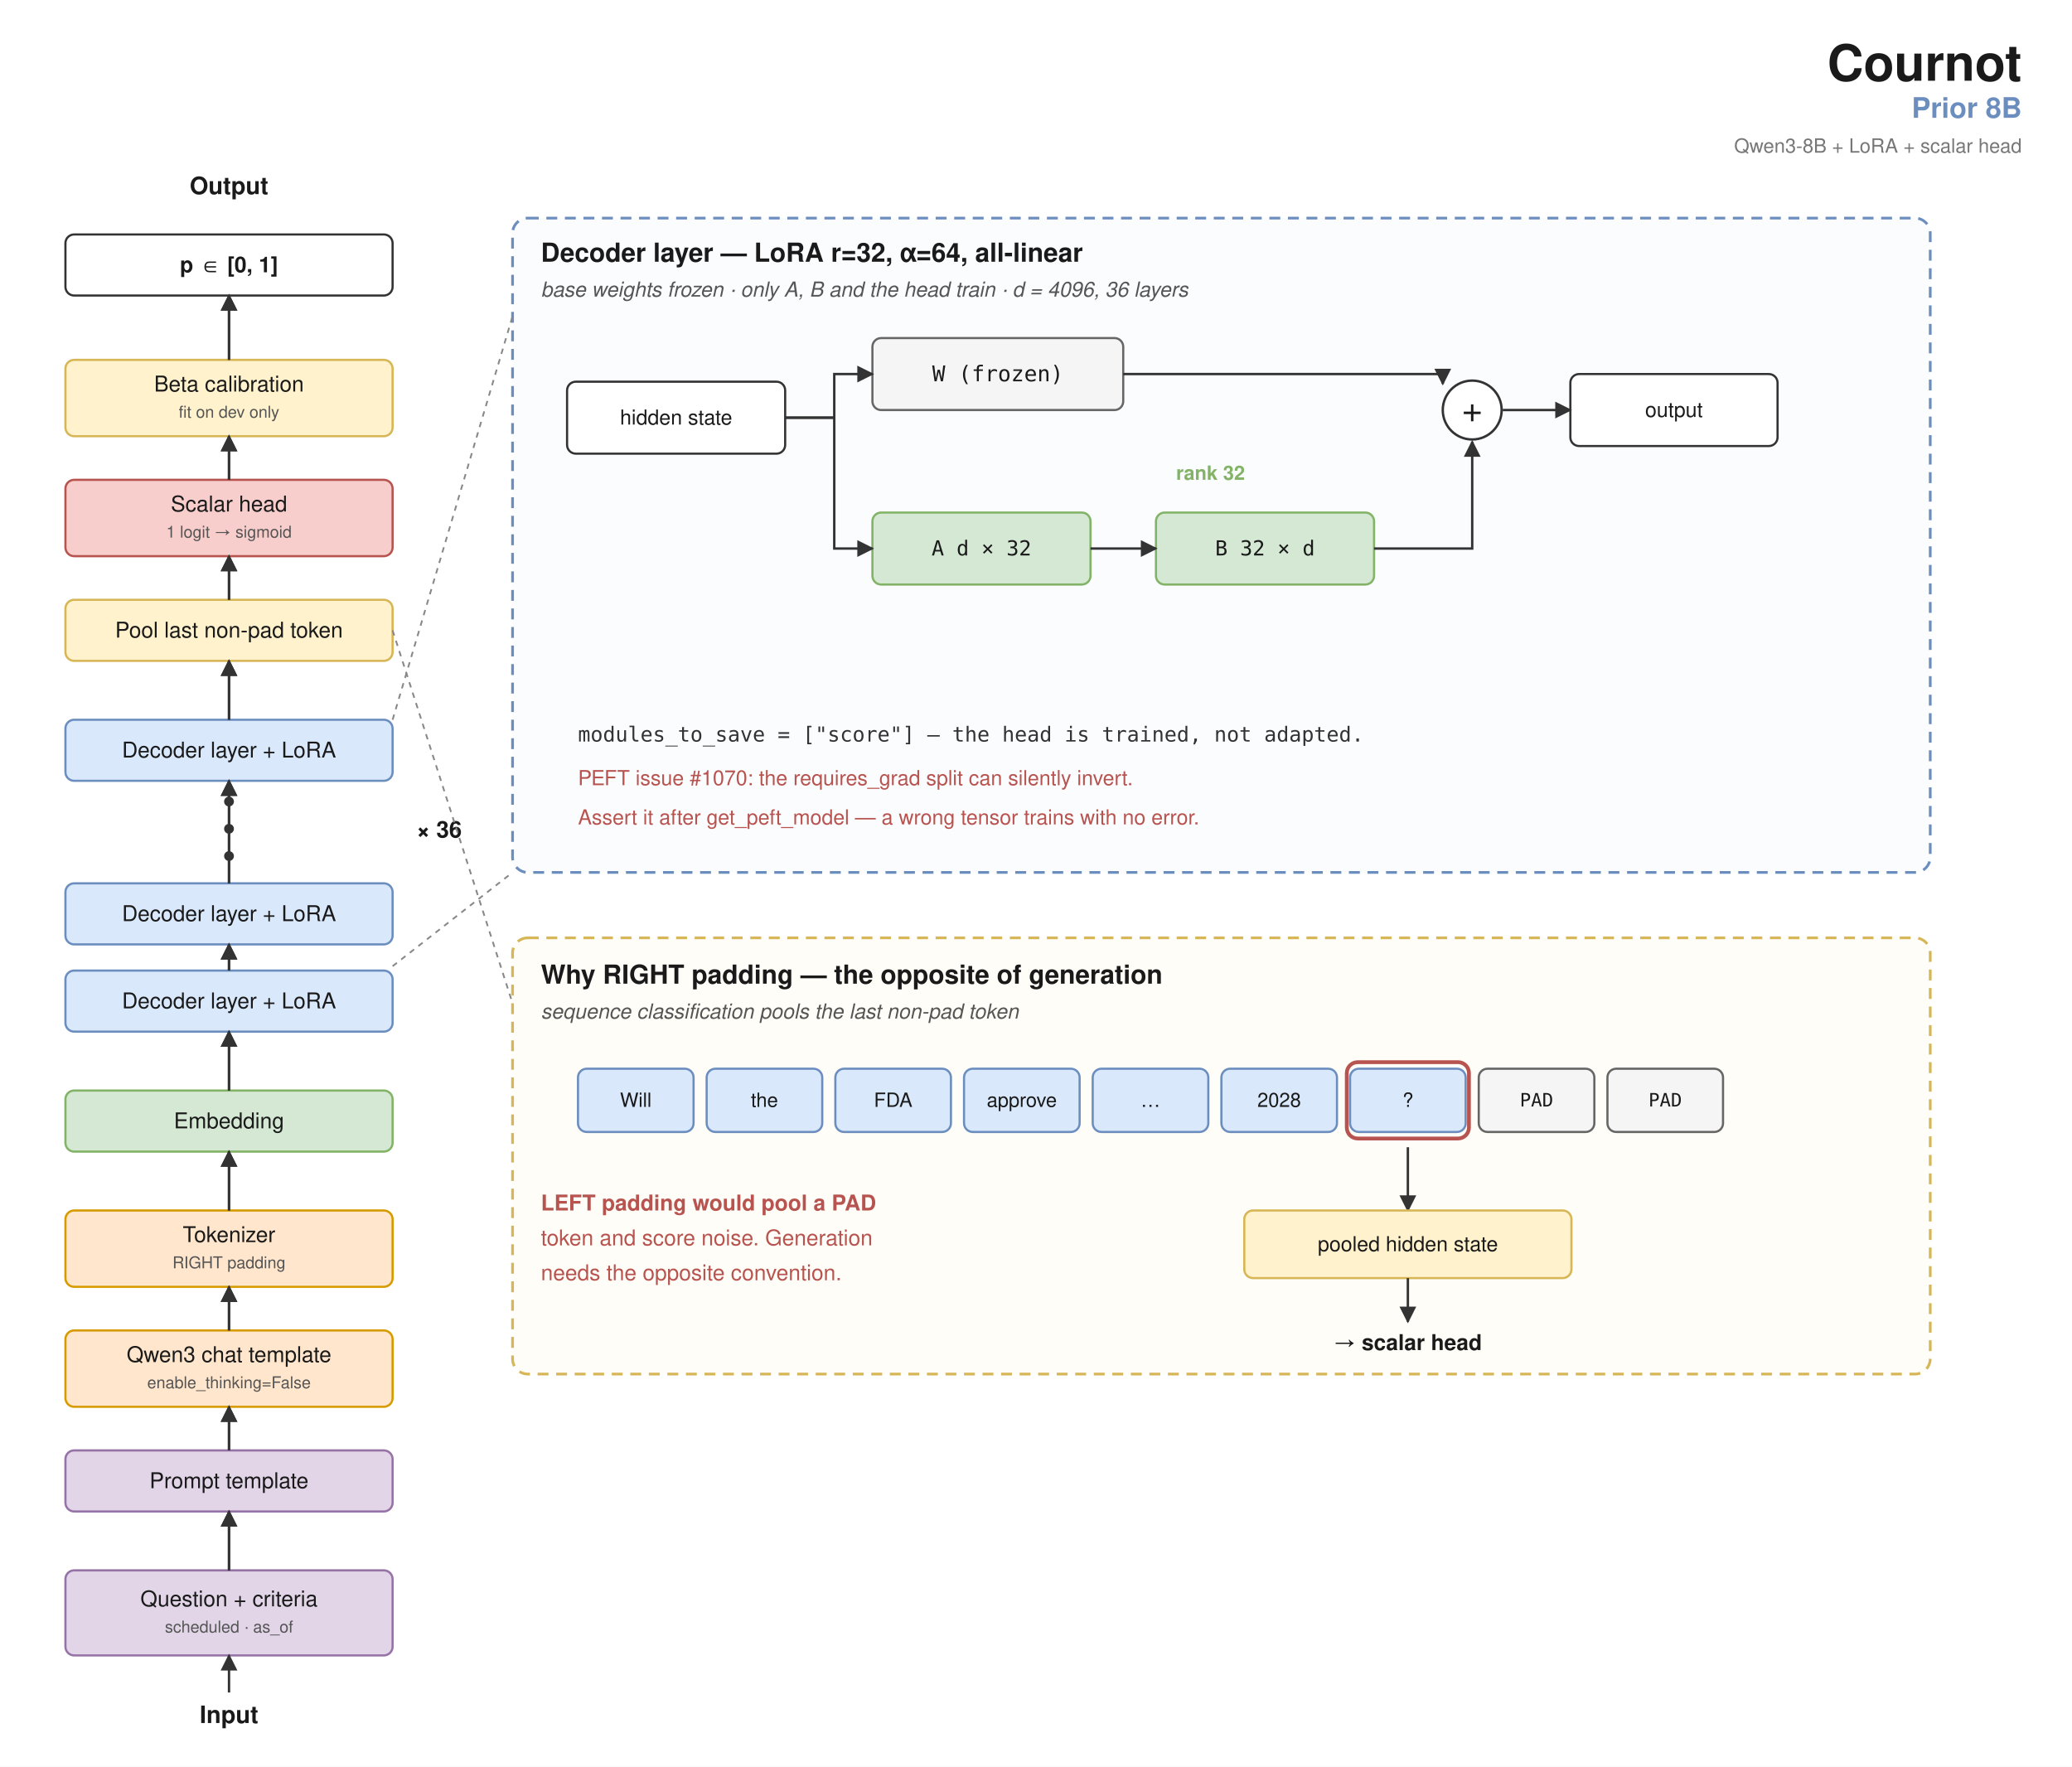
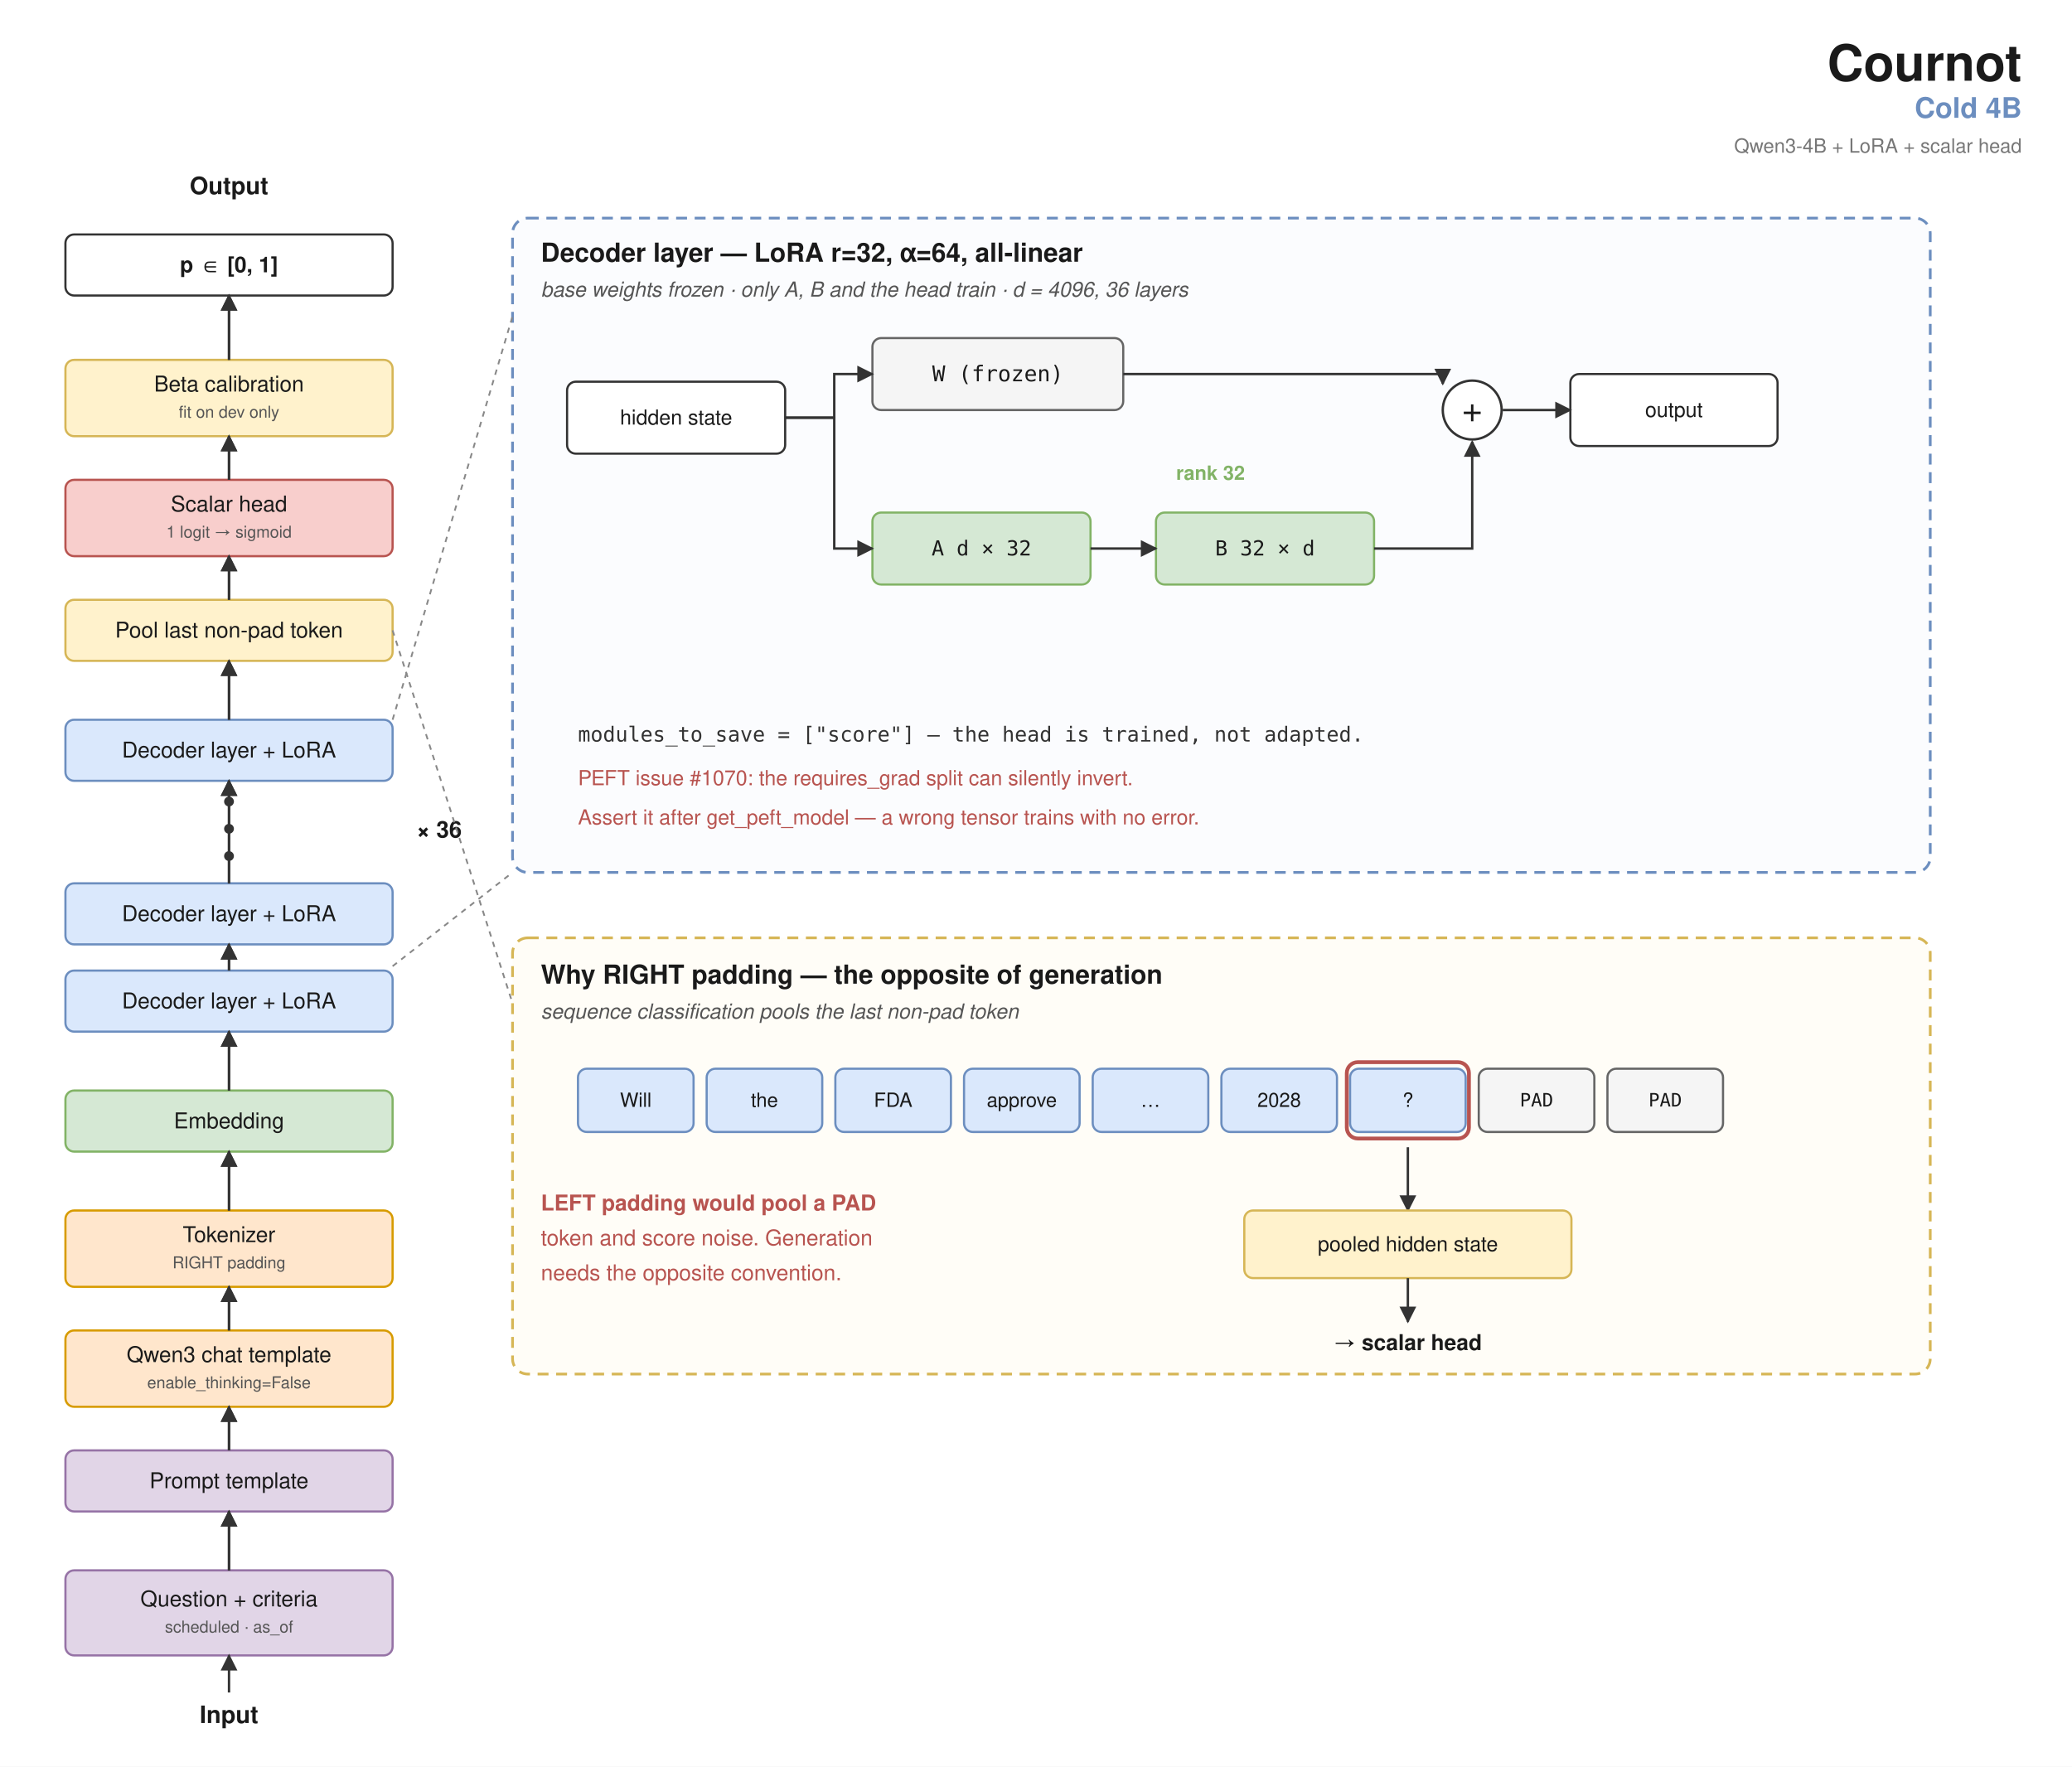
<svg xmlns="http://www.w3.org/2000/svg" width="1900" height="1620" viewBox="0 0 1900 1620">
  <defs>
    <marker id="a" viewBox="0 0 10 10" refX="9" refY="5" markerWidth="7" markerHeight="7" orient="auto-start-reverse">
      <path d="M 0 0 L 10 5 L 0 10 z" fill="#333" />
    </marker>
  </defs>
  <rect width="1900" height="1620" fill="#FFFFFF" />
  <rect x="60.0" y="1440" width="300" height="78" rx="8" fill="#E1D5E7" stroke="#9673A6" stroke-width="2" />
  <text x="210.0" y="1473.0" font-family="Helvetica,Arial,sans-serif" font-size="20" font-weight="400" fill="#1a1a1a" text-anchor="middle">Question + criteria</text>
  <text x="210.0" y="1497.0" font-family="Helvetica,Arial,sans-serif" font-size="15" fill="#555" text-anchor="middle">scheduled · as_of</text>
  <rect x="60.0" y="1330" width="300" height="56" rx="8" fill="#E1D5E7" stroke="#9673A6" stroke-width="2" />
  <text x="210.0" y="1364.667" font-family="Helvetica,Arial,sans-serif" font-size="20" font-weight="400" fill="#1a1a1a" text-anchor="middle">Prompt template</text>
  <line x1="210" y1="1440" x2="210" y2="1386" stroke="#333" stroke-width="2.2" marker-end="url(#a)" />
  <rect x="60.0" y="1220" width="300" height="70" rx="8" fill="#FFE6CC" stroke="#D79B00" stroke-width="2" />
  <text x="210.0" y="1249.0" font-family="Helvetica,Arial,sans-serif" font-size="20" font-weight="400" fill="#1a1a1a" text-anchor="middle">Qwen3 chat template</text>
  <text x="210.0" y="1273.0" font-family="Helvetica,Arial,sans-serif" font-size="15" fill="#555" text-anchor="middle">enable_thinking=False</text>
  <line x1="210" y1="1330" x2="210" y2="1290" stroke="#333" stroke-width="2.2" marker-end="url(#a)" />
  <rect x="60.0" y="1110" width="300" height="70" rx="8" fill="#FFE6CC" stroke="#D79B00" stroke-width="2" />
  <text x="210.0" y="1139.0" font-family="Helvetica,Arial,sans-serif" font-size="20" font-weight="400" fill="#1a1a1a" text-anchor="middle">Tokenizer</text>
  <text x="210.0" y="1163.0" font-family="Helvetica,Arial,sans-serif" font-size="15" fill="#555" text-anchor="middle">RIGHT padding</text>
  <line x1="210" y1="1220" x2="210" y2="1180" stroke="#333" stroke-width="2.2" marker-end="url(#a)" />
  <rect x="60.0" y="1000" width="300" height="56" rx="8" fill="#D5E8D4" stroke="#82B366" stroke-width="2" />
  <text x="210.0" y="1034.667" font-family="Helvetica,Arial,sans-serif" font-size="20" font-weight="400" fill="#1a1a1a" text-anchor="middle">Embedding</text>
  <line x1="210" y1="1110" x2="210" y2="1056" stroke="#333" stroke-width="2.2" marker-end="url(#a)" />
  <rect x="60.0" y="890" width="300" height="56" rx="8" fill="#DAE8FC" stroke="#6C8EBF" stroke-width="2" />
  <text x="210.0" y="924.667" font-family="Helvetica,Arial,sans-serif" font-size="20" font-weight="400" fill="#1a1a1a" text-anchor="middle">Decoder layer + LoRA</text>
  <line x1="210" y1="1000" x2="210" y2="946" stroke="#333" stroke-width="2.2" marker-end="url(#a)" />
  <rect x="60.0" y="810" width="300" height="56" rx="8" fill="#DAE8FC" stroke="#6C8EBF" stroke-width="2" />
  <text x="210.0" y="844.667" font-family="Helvetica,Arial,sans-serif" font-size="20" font-weight="400" fill="#1a1a1a" text-anchor="middle">Decoder layer + LoRA</text>
  <line x1="210" y1="890" x2="210" y2="866" stroke="#333" stroke-width="2.2" marker-end="url(#a)" />
  <rect x="60.0" y="660" width="300" height="56" rx="8" fill="#DAE8FC" stroke="#6C8EBF" stroke-width="2" />
  <text x="210.0" y="694.667" font-family="Helvetica,Arial,sans-serif" font-size="20" font-weight="400" fill="#1a1a1a" text-anchor="middle">Decoder layer + LoRA</text>
  <line x1="210" y1="810" x2="210" y2="716" stroke="#333" stroke-width="2.2" marker-end="url(#a)" />
  <rect x="60.0" y="550" width="300" height="56" rx="8" fill="#FFF2CC" stroke="#D6B656" stroke-width="2" />
  <text x="210.0" y="584.667" font-family="Helvetica,Arial,sans-serif" font-size="20" font-weight="400" fill="#1a1a1a" text-anchor="middle">Pool last non-pad token</text>
  <line x1="210" y1="660" x2="210" y2="606" stroke="#333" stroke-width="2.2" marker-end="url(#a)" />
  <rect x="60.0" y="440" width="300" height="70" rx="8" fill="#F8CECC" stroke="#B85450" stroke-width="2" />
  <text x="210.0" y="469.0" font-family="Helvetica,Arial,sans-serif" font-size="20" font-weight="400" fill="#1a1a1a" text-anchor="middle">Scalar head</text>
  <text x="210.0" y="493.0" font-family="Helvetica,Arial,sans-serif" font-size="15" fill="#555" text-anchor="middle">1 logit → sigmoid</text>
  <line x1="210" y1="550" x2="210" y2="510" stroke="#333" stroke-width="2.2" marker-end="url(#a)" />
  <rect x="60.0" y="330" width="300" height="70" rx="8" fill="#FFF2CC" stroke="#D6B656" stroke-width="2" />
  <text x="210.0" y="359.0" font-family="Helvetica,Arial,sans-serif" font-size="20" font-weight="400" fill="#1a1a1a" text-anchor="middle">Beta calibration</text>
  <text x="210.0" y="383.0" font-family="Helvetica,Arial,sans-serif" font-size="15" fill="#555" text-anchor="middle">fit on dev only</text>
  <line x1="210" y1="440" x2="210" y2="400" stroke="#333" stroke-width="2.2" marker-end="url(#a)" />
  <rect x="60.0" y="215" width="300" height="56" rx="8" fill="#FFFFFF" stroke="#333333" stroke-width="2" />
  <text x="210.0" y="249.667" font-family="Helvetica,Arial,sans-serif" font-size="20" font-weight="600" fill="#1a1a1a" text-anchor="middle">p ∈ [0, 1]</text>
  <line x1="210" y1="330" x2="210" y2="271" stroke="#333" stroke-width="2.2" marker-end="url(#a)" />
  <line x1="210" y1="1440" x2="210" y2="1386" stroke="#333" stroke-width="2.2" marker-end="url(#a)" />
  <line x1="210" y1="1330" x2="210" y2="1290" stroke="#333" stroke-width="2.2" marker-end="url(#a)" />
  <line x1="210" y1="1220" x2="210" y2="1180" stroke="#333" stroke-width="2.2" marker-end="url(#a)" />
  <line x1="210" y1="1110" x2="210" y2="1056" stroke="#333" stroke-width="2.2" marker-end="url(#a)" />
  <line x1="210" y1="1000" x2="210" y2="946" stroke="#333" stroke-width="2.2" marker-end="url(#a)" />
  <line x1="210" y1="890" x2="210" y2="866" stroke="#333" stroke-width="2.2" marker-end="url(#a)" />
  <line x1="210" y1="810" x2="210" y2="716" stroke="#333" stroke-width="2.2" marker-end="url(#a)" />
  <line x1="210" y1="660" x2="210" y2="606" stroke="#333" stroke-width="2.2" marker-end="url(#a)" />
  <line x1="210" y1="550" x2="210" y2="510" stroke="#333" stroke-width="2.2" marker-end="url(#a)" />
  <line x1="210" y1="440" x2="210" y2="400" stroke="#333" stroke-width="2.2" marker-end="url(#a)" />
  <line x1="210" y1="330" x2="210" y2="271" stroke="#333" stroke-width="2.2" marker-end="url(#a)" />
  <circle cx="210" cy="735" r="4.5" fill="#333" />
  <circle cx="210" cy="760" r="4.5" fill="#333" />
  <circle cx="210" cy="785" r="4.5" fill="#333" />
  <text x="382.0" y="768" font-family="Helvetica,Arial,sans-serif" font-size="21" font-weight="600" fill="#1a1a1a" text-anchor="start">× 36</text>
  <text x="210" y="1580" font-family="Helvetica,Arial,sans-serif" font-size="22" font-weight="600" fill="#1a1a1a" text-anchor="middle">Input</text>
  <line x1="210" y1="1552" x2="210" y2="1518" stroke="#333" stroke-width="2.2" marker-end="url(#a)" />
  <text x="210" y="178" font-family="Helvetica,Arial,sans-serif" font-size="22" font-weight="600" fill="#1a1a1a" text-anchor="middle">Output</text>
  <rect x="470" y="200" width="1300" height="600" rx="14" fill="#FBFCFE" stroke="#6C8EBF" stroke-width="2.5" stroke-dasharray="10,7" />
  <text x="496" y="240" font-family="Helvetica,Arial,sans-serif" font-size="24" font-weight="600" fill="#1a1a1a" text-anchor="start">Decoder layer — LoRA r=32, α=64, all-linear</text>
  <text x="496" y="272" font-family="Helvetica,Arial,sans-serif" font-size="19" font-weight="400" fill="#555" text-anchor="start" font-style="italic">base weights frozen · only A, B and the head train · d = 4096, 36 layers</text>
  <rect x="520" y="350" width="200" height="66" rx="8" fill="#FFFFFF" stroke="#333333" stroke-width="2" />
  <text x="620.0" y="389.333" font-family="Helvetica,Arial,sans-serif" font-size="19" font-weight="400" fill="#1a1a1a" text-anchor="middle">hidden state</text>
  <rect x="800" y="310" width="230" height="66" rx="8" fill="#F5F5F5" stroke="#666666" stroke-width="2" />
  <text x="915.0" y="349.667" font-family="ui-monospace,SFMono-Regular,Menlo,monospace" font-size="20" font-weight="400" fill="#1a1a1a" text-anchor="middle">W  (frozen)</text>
  <rect x="800" y="470" width="200" height="66" rx="8" fill="#D5E8D4" stroke="#82B366" stroke-width="2" />
  <text x="900.0" y="509.333" font-family="ui-monospace,SFMono-Regular,Menlo,monospace" font-size="19" font-weight="400" fill="#1a1a1a" text-anchor="middle">A  d × 32</text>
  <rect x="1060" y="470" width="200" height="66" rx="8" fill="#D5E8D4" stroke="#82B366" stroke-width="2" />
  <text x="1160.0" y="509.333" font-family="ui-monospace,SFMono-Regular,Menlo,monospace" font-size="19" font-weight="400" fill="#1a1a1a" text-anchor="middle">B  32 × d</text>
  <circle cx="1350" cy="376" r="27" fill="#FFF" stroke="#333" stroke-width="2.2" />
  <text x="1350" y="386" font-family="Helvetica,Arial,sans-serif" font-size="32" font-weight="400" fill="#1a1a1a" text-anchor="middle">+</text>
  <rect x="1440" y="343" width="190" height="66" rx="8" fill="#FFFFFF" stroke="#333333" stroke-width="2" />
  <text x="1535.0" y="382.333" font-family="Helvetica,Arial,sans-serif" font-size="19" font-weight="400" fill="#1a1a1a" text-anchor="middle">output</text>
  <polyline points="720,383 765,383 765,343 800,343" fill="none" stroke="#333" stroke-width="2.2" marker-end="url(#a)" />
  <polyline points="720,383 765,383 765,503 800,503" fill="none" stroke="#333" stroke-width="2.2" marker-end="url(#a)" />
  <line x1="1000" y1="503" x2="1060" y2="503" stroke="#333" stroke-width="2.2" marker-end="url(#a)" />
  <polyline points="1260,503 1350,503 1350,405" fill="none" stroke="#333" stroke-width="2.2" marker-end="url(#a)" />
  <polyline points="1030,343 1323,343 1323,352" fill="none" stroke="#333" stroke-width="2.2" marker-end="url(#a)" />
  <line x1="1378" y1="376" x2="1440" y2="376" stroke="#333" stroke-width="2.2" marker-end="url(#a)" />
  <text x="1110" y="440" font-family="Helvetica,Arial,sans-serif" font-size="18" font-weight="600" fill="#82B366" text-anchor="middle">rank 32</text>
  <text x="530" y="680" font-family="ui-monospace,SFMono-Regular,Menlo,monospace" font-size="19" font-weight="400" fill="#333" text-anchor="start">modules_to_save = ["score"] — the head is trained, not adapted.</text>
  <text x="530" y="720" font-family="Helvetica,Arial,sans-serif" font-size="19" font-weight="400" fill="#B85450" text-anchor="start">PEFT issue #1070: the requires_grad split can silently invert.</text>
  <text x="530" y="756" font-family="Helvetica,Arial,sans-serif" font-size="19" font-weight="400" fill="#B85450" text-anchor="start">Assert it after get_peft_model — a wrong tensor trains with no error.</text>
  <line x1="360.0" y1="886" x2="470" y2="800" stroke="#888" stroke-width="1.6" stroke-dasharray="5,5" />
  <line x1="360.0" y1="660" x2="470" y2="290" stroke="#888" stroke-width="1.6" stroke-dasharray="5,5" />
  <rect x="470" y="860" width="1300" height="400" rx="14" fill="#FFFDF7" stroke="#D6B656" stroke-width="2.5" stroke-dasharray="10,7" />
  <text x="496" y="902" font-family="Helvetica,Arial,sans-serif" font-size="24" font-weight="600" fill="#1a1a1a" text-anchor="start">Why RIGHT padding — the opposite of generation</text>
  <text x="496" y="934" font-family="Helvetica,Arial,sans-serif" font-size="19" font-weight="400" fill="#555" text-anchor="start" font-style="italic">sequence classification pools the last non-pad token</text>
  <rect x="530" y="980" width="106" height="58" rx="8" fill="#DAE8FC" stroke="#6C8EBF" stroke-width="2" />
  <text x="583.0" y="1015.0" font-family="Helvetica,Arial,sans-serif" font-size="18" font-weight="400" fill="#1a1a1a" text-anchor="middle">Will</text>
  <rect x="648" y="980" width="106" height="58" rx="8" fill="#DAE8FC" stroke="#6C8EBF" stroke-width="2" />
  <text x="701.0" y="1015.0" font-family="Helvetica,Arial,sans-serif" font-size="18" font-weight="400" fill="#1a1a1a" text-anchor="middle">the</text>
  <rect x="766" y="980" width="106" height="58" rx="8" fill="#DAE8FC" stroke="#6C8EBF" stroke-width="2" />
  <text x="819.0" y="1015.0" font-family="Helvetica,Arial,sans-serif" font-size="18" font-weight="400" fill="#1a1a1a" text-anchor="middle">FDA</text>
  <rect x="884" y="980" width="106" height="58" rx="8" fill="#DAE8FC" stroke="#6C8EBF" stroke-width="2" />
  <text x="937.0" y="1015.0" font-family="Helvetica,Arial,sans-serif" font-size="18" font-weight="400" fill="#1a1a1a" text-anchor="middle">approve</text>
  <rect x="1002" y="980" width="106" height="58" rx="8" fill="#DAE8FC" stroke="#6C8EBF" stroke-width="2" />
  <text x="1055.0" y="1015.0" font-family="Helvetica,Arial,sans-serif" font-size="18" font-weight="400" fill="#1a1a1a" text-anchor="middle">…</text>
  <rect x="1120" y="980" width="106" height="58" rx="8" fill="#DAE8FC" stroke="#6C8EBF" stroke-width="2" />
  <text x="1173.0" y="1015.0" font-family="Helvetica,Arial,sans-serif" font-size="18" font-weight="400" fill="#1a1a1a" text-anchor="middle">2028</text>
  <rect x="1238" y="980" width="106" height="58" rx="8" fill="#DAE8FC" stroke="#6C8EBF" stroke-width="2" />
  <text x="1291.0" y="1015.0" font-family="Helvetica,Arial,sans-serif" font-size="18" font-weight="400" fill="#1a1a1a" text-anchor="middle">?</text>
  <rect x="1356" y="980" width="106" height="58" rx="8" fill="#F5F5F5" stroke="#666666" stroke-width="2" />
  <text x="1409.0" y="1014.667" font-family="ui-monospace,SFMono-Regular,Menlo,monospace" font-size="17" font-weight="400" fill="#1a1a1a" text-anchor="middle">PAD</text>
  <rect x="1474" y="980" width="106" height="58" rx="8" fill="#F5F5F5" stroke="#666666" stroke-width="2" />
  <text x="1527.0" y="1014.667" font-family="ui-monospace,SFMono-Regular,Menlo,monospace" font-size="17" font-weight="400" fill="#1a1a1a" text-anchor="middle">PAD</text>
  <rect x="1235" y="974" width="112" height="70" rx="10" fill="none" stroke="#B85450" stroke-width="3.5" />
  <line x1="1291" y1="1052" x2="1291" y2="1110" stroke="#333" stroke-width="2.2" marker-end="url(#a)" />
  <rect x="1141" y="1110" width="300" height="62" rx="8" fill="#FFF2CC" stroke="#D6B656" stroke-width="2" />
  <text x="1291.0" y="1147.333" font-family="Helvetica,Arial,sans-serif" font-size="19" font-weight="400" fill="#1a1a1a" text-anchor="middle">pooled hidden state</text>
  <line x1="1291" y1="1172" x2="1291" y2="1212" stroke="#333" stroke-width="2.2" marker-end="url(#a)" />
  <text x="1291" y="1238" font-family="Helvetica,Arial,sans-serif" font-size="20" font-weight="600" fill="#1a1a1a" text-anchor="middle">→ scalar head</text>
  <text x="496" y="1110" font-family="Helvetica,Arial,sans-serif" font-size="20" font-weight="600" fill="#B85450" text-anchor="start">LEFT padding would pool a PAD</text>
  <text x="496" y="1142" font-family="Helvetica,Arial,sans-serif" font-size="20" font-weight="400" fill="#B85450" text-anchor="start">token and score noise. Generation</text>
  <text x="496" y="1174" font-family="Helvetica,Arial,sans-serif" font-size="20" font-weight="400" fill="#B85450" text-anchor="start">needs the opposite convention.</text>
  <line x1="360.0" y1="578" x2="470" y2="920" stroke="#888" stroke-width="1.6" stroke-dasharray="5,5" />
  <text x="1854" y="74" font-family="Helvetica,Arial,sans-serif" font-size="46" font-weight="600" fill="#1a1a1a" text-anchor="end">Cournot</text>
-   <text x="1854" y="108" font-family="Helvetica,Arial,sans-serif" font-size="26" font-weight="600" fill="#6C8EBF" text-anchor="end">Prior 8B</text>
-   <text x="1854" y="140" font-family="Helvetica,Arial,sans-serif" font-size="18" font-weight="400" fill="#777" text-anchor="end">Qwen3-8B + LoRA + scalar head</text>
+   <text x="1854" y="108" font-family="Helvetica,Arial,sans-serif" font-size="26" font-weight="600" fill="#6C8EBF" text-anchor="end">Cold 4B</text>
+   <text x="1854" y="140" font-family="Helvetica,Arial,sans-serif" font-size="18" font-weight="400" fill="#777" text-anchor="end">Qwen3-4B + LoRA + scalar head</text>
</svg>
